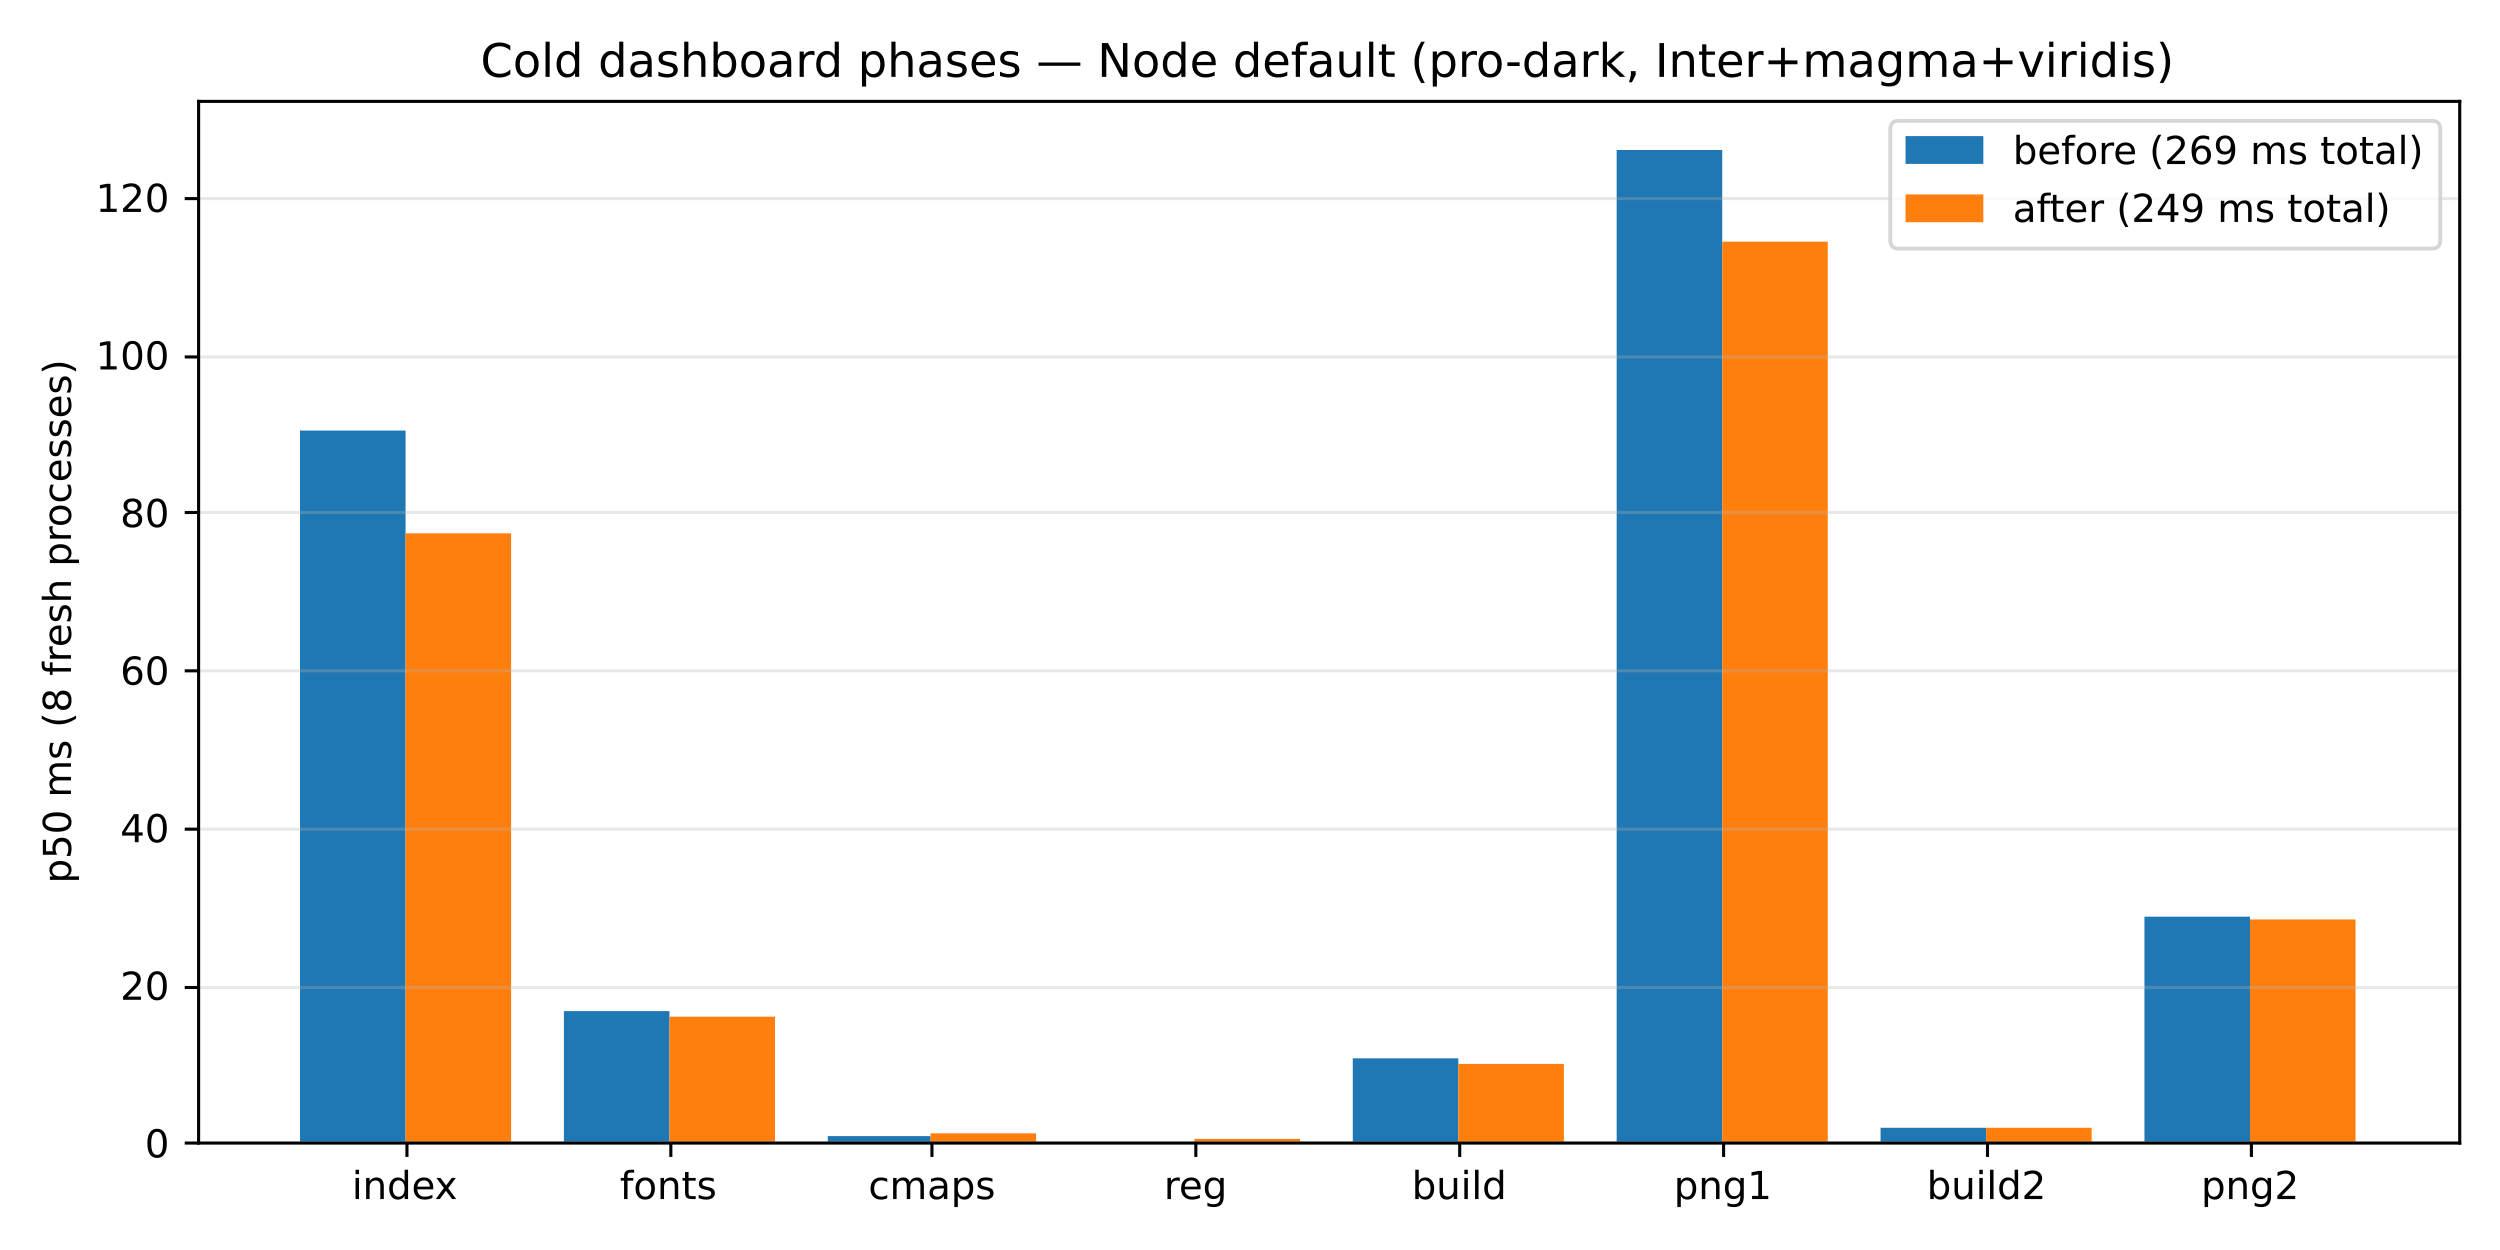
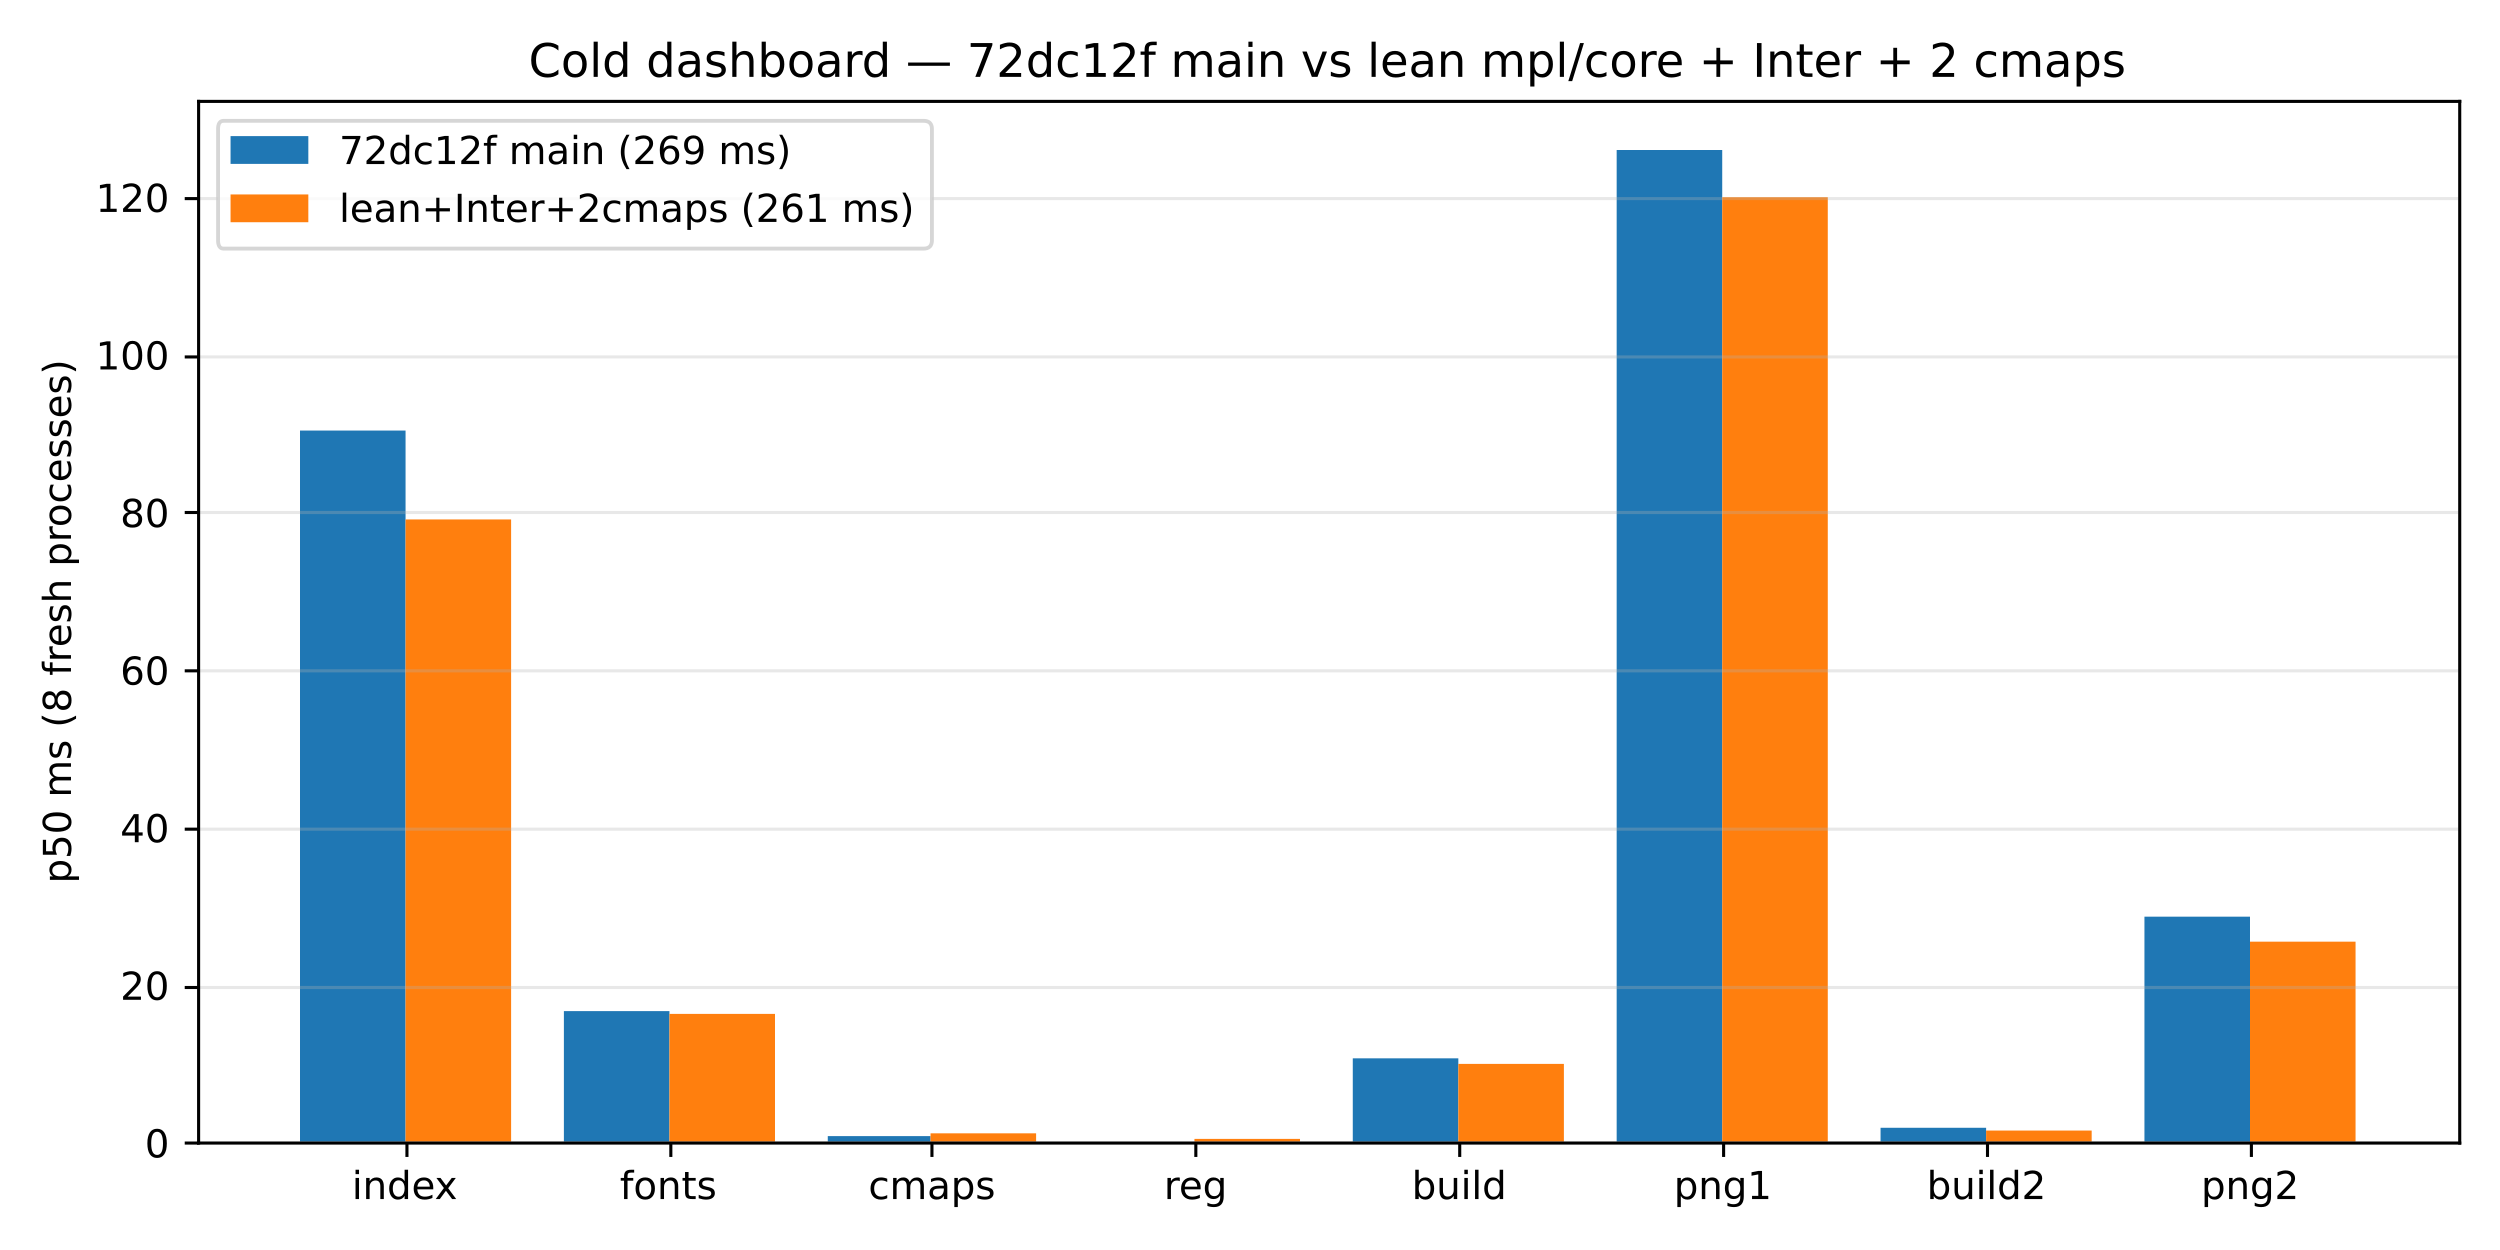
<svg xmlns="http://www.w3.org/2000/svg" width="900" height="450" viewBox="0 0 900 450">
  <rect width="900" height="450" fill="#ffffff" />
  <rect x="71" y="36" width="814" height="375" fill="#ffffff" stroke="none" />
  <clipPath id="c0">
    <rect x="70.698" y="36.005" width="814.302" height="375.384" />
  </clipPath>
  <g clip-path="url(#c0)" data-artist="artist/0/bar">
    <rect x="108" y="155" width="38" height="256" fill="#1f77b4" stroke="none" />
    <rect x="203" y="364" width="38" height="47" fill="#1f77b4" stroke="none" />
    <rect x="298" y="409" width="37" height="2" fill="#1f77b4" stroke="none" />
    <rect x="487" y="381" width="38" height="30" fill="#1f77b4" stroke="none" />
    <rect x="582" y="54" width="38" height="357" fill="#1f77b4" stroke="none" />
    <rect x="677" y="406" width="38" height="5" fill="#1f77b4" stroke="none" />
    <rect x="772" y="330" width="38" height="81" fill="#1f77b4" stroke="none" />
  </g>
  <clipPath id="c1">
    <rect x="70.698" y="36.005" width="814.302" height="375.384" />
  </clipPath>
  <g clip-path="url(#c1)" data-artist="artist/1/bar">
-     <rect x="146" y="192" width="38" height="219" fill="#ff7f0e" stroke="none" />
-     <rect x="241" y="366" width="38" height="45" fill="#ff7f0e" stroke="none" />
+     <rect x="146" y="187" width="38" height="224" fill="#ff7f0e" stroke="none" />
+     <rect x="241" y="365" width="38" height="46" fill="#ff7f0e" stroke="none" />
    <rect x="335" y="408" width="38" height="3" fill="#ff7f0e" stroke="none" />
    <rect x="430" y="410" width="38" height="1" fill="#ff7f0e" stroke="none" />
    <rect x="525" y="383" width="38" height="28" fill="#ff7f0e" stroke="none" />
-     <rect x="620" y="87" width="38" height="324" fill="#ff7f0e" stroke="none" />
-     <rect x="715" y="406" width="38" height="5" fill="#ff7f0e" stroke="none" />
-     <rect x="810" y="331" width="38" height="80" fill="#ff7f0e" stroke="none" />
+     <rect x="620" y="71" width="38" height="340" fill="#ff7f0e" stroke="none" />
+     <rect x="715" y="407" width="38" height="4" fill="#ff7f0e" stroke="none" />
+     <rect x="810" y="339" width="38" height="72" fill="#ff7f0e" stroke="none" />
  </g>
  <text x="126.682" y="431.663" font-family="DejaVu Sans" font-size="13.889" fill="#000000">index</text>
  <text x="223.144" y="431.663" font-family="DejaVu Sans" font-size="13.889" fill="#000000">fonts</text>
  <text x="312.621" y="431.663" font-family="DejaVu Sans" font-size="13.889" fill="#000000">cmaps</text>
  <text x="419.021" y="431.663" font-family="DejaVu Sans" font-size="13.889" fill="#000000">reg</text>
  <text x="508.232" y="431.663" font-family="DejaVu Sans" font-size="13.889" fill="#000000">build</text>
  <text x="602.577" y="431.663" font-family="DejaVu Sans" font-size="13.889" fill="#000000">png1</text>
  <text x="693.624" y="431.663" font-family="DejaVu Sans" font-size="13.889" fill="#000000">build2</text>
  <text x="792.391" y="431.663" font-family="DejaVu Sans" font-size="13.889" fill="#000000">png2</text>
  <path d="M146.5 411.5 L146.5 416.5 M241.5 411.5 L241.5 416.5 M335.5 411.5 L335.5 416.5 M430.5 411.5 L430.5 416.5 M525.5 411.5 L525.5 416.5 M620.5 411.5 L620.5 416.5 M715.5 411.5 L715.5 416.5 M810.5 411.5 L810.5 416.5" fill="none" stroke="#000000" stroke-width="1.111" />
  <clipPath id="c2">
    <rect x="70.698" y="36.005" width="814.302" height="375.384" />
  </clipPath>
  <g clip-path="url(#c2)">
    <path d="M71.5 411.5 L885.5 411.5 M71.5 355.5 L885.5 355.5 M71.5 298.5 L885.5 298.5 M71.5 241.5 L885.5 241.5 M71.5 184.5 L885.5 184.5 M71.5 128.5 L885.5 128.5 M71.5 71.5 L885.5 71.5" fill="none" stroke="#b0b0b0" stroke-width="1.111" stroke-opacity="0.3" stroke-linecap="square" stroke-linejoin="round" />
  </g>
  <text x="52.132" y="416.665" font-family="DejaVu Sans" font-size="13.889" fill="#000000">0</text>
  <text x="43.288" y="359.936" font-family="DejaVu Sans" font-size="13.889" fill="#000000">20</text>
  <text x="43.288" y="303.206" font-family="DejaVu Sans" font-size="13.889" fill="#000000">40</text>
  <text x="43.288" y="246.477" font-family="DejaVu Sans" font-size="13.889" fill="#000000">60</text>
  <text x="43.288" y="189.748" font-family="DejaVu Sans" font-size="13.889" fill="#000000">80</text>
  <text x="34.444" y="133.018" font-family="DejaVu Sans" font-size="13.889" fill="#000000">100</text>
  <text x="34.444" y="76.289" font-family="DejaVu Sans" font-size="13.889" fill="#000000">120</text>
  <path d="M71.5 411.5 L66.5 411.5 M71.5 355.5 L66.5 355.5 M71.5 298.5 L66.5 298.5 M71.5 241.5 L66.5 241.5 M71.5 184.5 L66.5 184.5 M71.5 128.5 L66.5 128.5 M71.5 71.5 L66.5 71.5" fill="none" stroke="#000000" stroke-width="1.111" />
  <path d="M71.5 411.5 L71.5 36.5" fill="none" stroke="#000000" stroke-width="1.111" stroke-linecap="square" />
  <path d="M885.5 411.5 L885.5 36.5" fill="none" stroke="#000000" stroke-width="1.111" stroke-linecap="square" />
  <path d="M71.5 411.5 L885.5 411.5" fill="none" stroke="#000000" stroke-width="1.111" stroke-linecap="square" />
  <path d="M71.5 36.5 L885.5 36.5" fill="none" stroke="#000000" stroke-width="1.111" stroke-linecap="square" />
  <text x="25.552" y="318.017" font-family="DejaVu Sans" font-size="13.889" fill="#000000" transform="rotate(-90 25.5523 318.0174)">p50 ms (8 fresh processes)</text>
-   <text x="172.982" y="27.672" font-family="DejaVu Sans" font-size="16.667" fill="#000000">Cold dashboard phases — Node default (pro-dark, Inter+magma+viridis)</text>
-   <path d="M683.5 89.5 L875.5 89.5 Q878.5 89.5 878.5 86.5 L878.5 46.5 Q878.5 43.5 875.5 43.5 L683.5 43.5 Q680.5 43.5 680.5 46.5 L680.5 86.5 Q680.5 89.5 683.5 89.5 Z" fill="#ffffff" fill-opacity="0.8" stroke="#cccccc" stroke-width="1.389" stroke-opacity="0.8" />
-   <rect x="686" y="49" width="28" height="10" fill="#1f77b4" stroke="none" />
-   <text x="724.625" y="59.057" font-family="DejaVu Sans" font-size="13.889" fill="#000000">before (269 ms total)</text>
-   <rect x="686" y="70" width="28" height="10" fill="#ff7f0e" stroke="none" />
-   <text x="724.625" y="79.891" font-family="DejaVu Sans" font-size="13.889" fill="#000000">after (249 ms total)</text>
+   <text x="190.294" y="27.672" font-family="DejaVu Sans" font-size="16.667" fill="#000000">Cold dashboard — 72dc12f main vs lean mpl/core + Inter + 2 cmaps</text>
+   <path d="M80.5 89.5 L332.5 89.5 Q335.5 89.5 335.5 86.5 L335.5 46.5 Q335.5 43.5 332.5 43.5 L80.5 43.5 Q78.5 43.5 78.5 46.5 L78.5 86.5 Q78.5 89.5 80.5 89.5 Z" fill="#ffffff" fill-opacity="0.8" stroke="#cccccc" stroke-width="1.389" stroke-opacity="0.8" />
+   <rect x="83" y="49" width="28" height="10" fill="#1f77b4" stroke="none" />
+   <text x="122.087" y="59.057" font-family="DejaVu Sans" font-size="13.889" fill="#000000">72dc12f main (269 ms)</text>
+   <rect x="83" y="70" width="28" height="10" fill="#ff7f0e" stroke="none" />
+   <text x="122.087" y="79.891" font-family="DejaVu Sans" font-size="13.889" fill="#000000">lean+Inter+2cmaps (261 ms)</text>
</svg>
